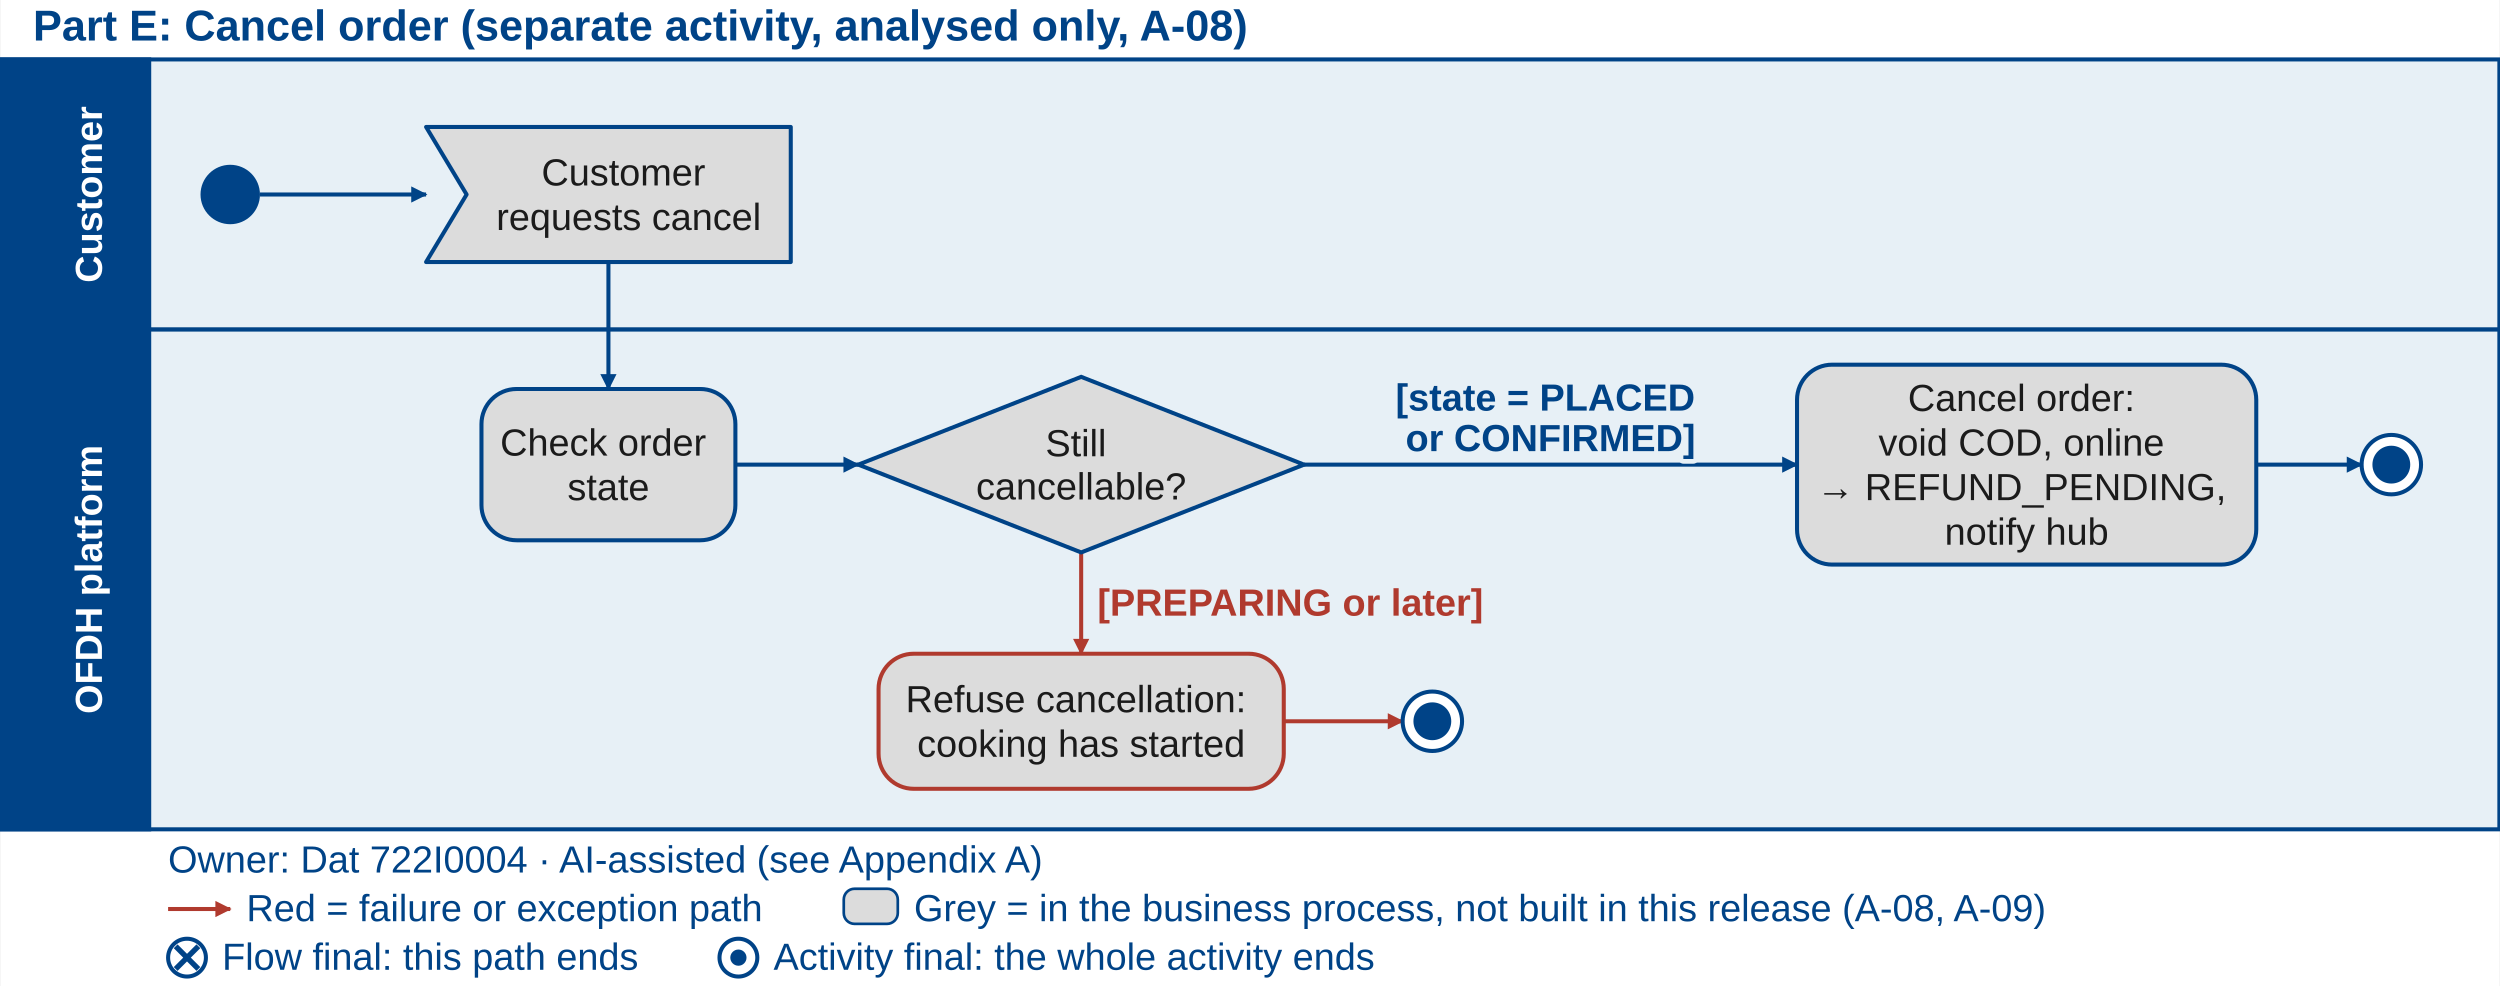
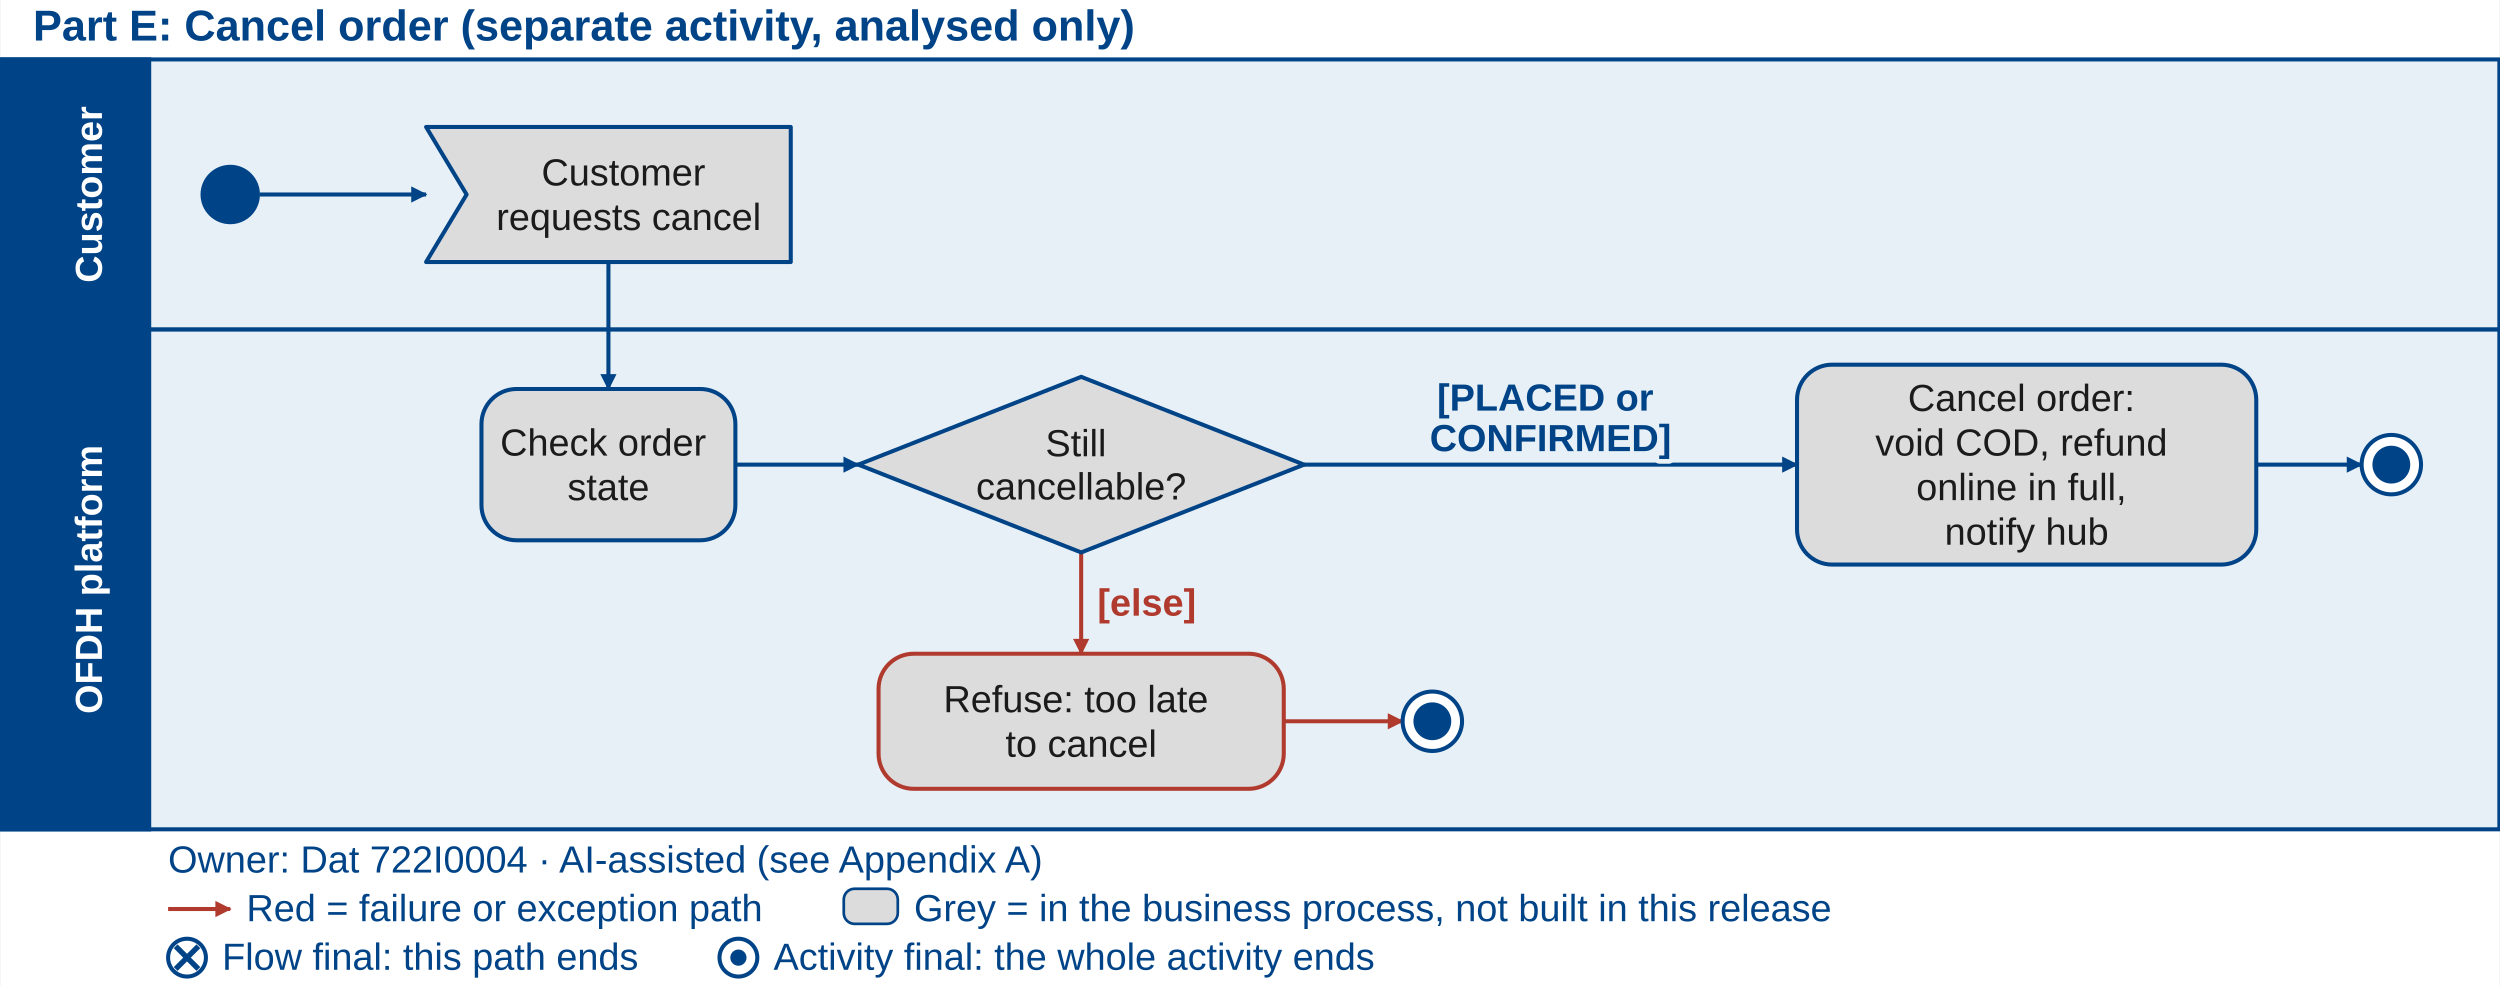
<svg xmlns="http://www.w3.org/2000/svg" width="2500" height="986" viewBox="-20 0 1850 730">
  <defs>
    <marker id="ab" viewBox="0 0 12 12" refX="11" refY="6" markerWidth="12" markerHeight="12" markerUnits="userSpaceOnUse" orient="auto">
      <path d="M0,0 L12,6 L0,12 z" fill="#004387" />
    </marker>
    <marker id="ar" viewBox="0 0 12 12" refX="11" refY="6" markerWidth="12" markerHeight="12" markerUnits="userSpaceOnUse" orient="auto">
      <path d="M0,0 L12,6 L0,12 z" fill="#B03A2E" />
    </marker>
  </defs>
  <rect x="-20" y="0" width="1850" height="730" fill="#FFFFFF" />
-   <text x="4" y="30" font-family="Arial, Helvetica, sans-serif" font-size="32" font-weight="bold" fill="#004387">Part E: Cancel order (separate activity, analysed only, A-08)</text>
+   <text x="4" y="30" font-family="Arial, Helvetica, sans-serif" font-size="32" font-weight="bold" fill="#004387">Part E: Cancel order (separate activity, analysed only)</text>
  <rect x="-20" y="44" width="1850" height="200" fill="#E7F0F6" stroke="#004387" stroke-width="3" />
  <rect x="-20" y="44" width="110" height="200" fill="#004387" stroke="#004387" stroke-width="3" />
  <text transform="translate(45.0,144.0) rotate(-90)" font-family="Arial, Helvetica, sans-serif" font-size="28" font-weight="bold" fill="#FFFFFF" text-anchor="middle">
    <tspan x="0" dy="10.0">Customer</tspan>
  </text>
  <rect x="-20" y="244" width="1850" height="370" fill="#E7F0F6" stroke="#004387" stroke-width="3" />
  <rect x="-20" y="244" width="110" height="370" fill="#004387" stroke="#004387" stroke-width="3" />
  <text transform="translate(45.0,429.0) rotate(-90)" font-family="Arial, Helvetica, sans-serif" font-size="28" font-weight="bold" fill="#FFFFFF" text-anchor="middle">
    <tspan x="0" dy="10.0">OFDH platform</tspan>
  </text>
  <path d="M172.0,144.0 L295.0,144.0" fill="none" stroke="#004387" stroke-width="3" marker-end="url(#ab)" stroke-linejoin="round" />
  <path d="M430.0,194.0 L430.0,288.0" fill="none" stroke="#004387" stroke-width="3" marker-end="url(#ab)" stroke-linejoin="round" />
  <path d="M524.0,344.0 L615.0,344.0" fill="none" stroke="#004387" stroke-width="3" marker-end="url(#ab)" stroke-linejoin="round" />
  <path d="M945.0,344.0 L1310.0,344.0" fill="none" stroke="#004387" stroke-width="3" marker-end="url(#ab)" stroke-linejoin="round" />
  <path d="M780.0,409.0 L780.0,484.0" fill="none" stroke="#B03A2E" stroke-width="3" marker-end="url(#ar)" stroke-linejoin="round" />
  <path d="M1650.0,344.0 L1728.0,344.0" fill="none" stroke="#004387" stroke-width="3" marker-end="url(#ab)" stroke-linejoin="round" />
  <path d="M930.0,534.0 L1018.0,534.0" fill="none" stroke="#B03A2E" stroke-width="3" marker-end="url(#ar)" stroke-linejoin="round" />
  <circle cx="150" cy="144" r="22.0" fill="#004387" />
  <polygon points="295.0,94.0 565.0,94.0 565.0,194.0 295.0,194.0 325.0,144" fill="#DCDCDC" stroke="#004387" stroke-width="3" stroke-linejoin="round" />
  <text x="445.0" y="137.3" font-family="Arial, Helvetica, sans-serif" font-size="28" fill="#1B1B1B" text-anchor="middle" font-weight="normal">
    <tspan x="445.0" dy="0">Customer</tspan>
    <tspan x="445.0" dy="33">requests cancel</tspan>
  </text>
  <rect x="336.0" y="288.0" width="188" height="112" rx="26" fill="#DCDCDC" stroke="#004387" stroke-width="3" />
  <text x="430" y="337.3" font-family="Arial, Helvetica, sans-serif" font-size="28" fill="#1B1B1B" text-anchor="middle" font-weight="normal">
    <tspan x="430" dy="0">Check order</tspan>
    <tspan x="430" dy="33">state</tspan>
  </text>
  <polygon points="780,279.0 945.0,344 780,409.0 615.0,344" fill="#DCDCDC" stroke="#004387" stroke-width="3" />
  <text x="780" y="337.8" font-family="Arial, Helvetica, sans-serif" font-size="28" fill="#1B1B1B" text-anchor="middle" font-weight="normal">
    <tspan x="780" dy="0">Still</tspan>
    <tspan x="780" dy="32">cancellable?</tspan>
  </text>
  <rect x="1310.0" y="270.0" width="340" height="148" rx="26" fill="#DCDCDC" stroke="#004387" stroke-width="3" />
  <text x="1480" y="304.3" font-family="Arial, Helvetica, sans-serif" font-size="28" fill="#1B1B1B" text-anchor="middle" font-weight="normal">
    <tspan x="1480" dy="0">Cancel order:</tspan>
-     <tspan x="1480" dy="33">void COD, online</tspan>
-     <tspan x="1480" dy="33">→ REFUND_PENDING,</tspan>
+     <tspan x="1480" dy="33">void COD, refund</tspan>
+     <tspan x="1480" dy="33">online in full,</tspan>
    <tspan x="1480" dy="33">notify hub</tspan>
  </text>
  <circle cx="1750" cy="344" r="22.0" fill="#FFFFFF" stroke="#004387" stroke-width="3" />
  <circle cx="1750" cy="344" r="14.0" fill="#004387" />
  <rect x="630.0" y="484.0" width="300" height="100" rx="26" fill="#DCDCDC" stroke="#B03A2E" stroke-width="3" />
  <text x="780" y="527.3" font-family="Arial, Helvetica, sans-serif" font-size="28" fill="#1B1B1B" text-anchor="middle" font-weight="normal">
-     <tspan x="780" dy="0">Refuse cancellation:</tspan>
-     <tspan x="780" dy="33">cooking has started</tspan>
+     <tspan x="780" dy="0">Refuse: too late</tspan>
+     <tspan x="780" dy="33">to cancel</tspan>
  </text>
  <circle cx="1040" cy="534" r="22.0" fill="#FFFFFF" stroke="#004387" stroke-width="3" />
  <circle cx="1040" cy="534" r="14.0" fill="#004387" />
  <text x="1127.5" y="304.0" font-family="Arial, Helvetica, sans-serif" font-size="28" font-weight="bold" fill="#004387" text-anchor="middle" stroke="#E7F0F6" stroke-width="7" stroke-linejoin="round" paint-order="stroke">
-     <tspan x="1127.5" dy="0">[state = PLACED</tspan>
-     <tspan x="1127.5" dy="30">or CONFIRMED]</tspan>
+     <tspan x="1127.5" dy="0">[PLACED or</tspan>
+     <tspan x="1127.5" dy="30">CONFIRMED]</tspan>
  </text>
  <text x="792.0" y="455.8" font-family="Arial, Helvetica, sans-serif" font-size="28" font-weight="bold" fill="#B03A2E" text-anchor="start" stroke="#E7F0F6" stroke-width="7" stroke-linejoin="round" paint-order="stroke">
-     <tspan x="792.0" dy="0">[PREPARING or later]</tspan>
+     <tspan x="792.0" dy="0">[else]</tspan>
  </text>
  <text x="104" y="646" font-family="Arial, Helvetica, sans-serif" font-size="28" fill="#004387">Owner: Dat 722I0004 · AI-assisted (see Appendix A)</text>
  <path d="M104,673 L150,673" stroke="#B03A2E" stroke-width="3" marker-end="url(#ar)" />
  <text x="162" y="682" font-family="Arial, Helvetica, sans-serif" font-size="28" fill="#004387">Red = failure or exception path</text>
  <rect x="604.234" y="658" width="40" height="26" rx="8" fill="#DCDCDC" stroke="#004387" stroke-width="2" />
-   <text x="656.234" y="682" font-family="Arial, Helvetica, sans-serif" font-size="28" fill="#004387">Grey = in the business process, not built in this release (A-08, A-09)</text>
+   <text x="656.234" y="682" font-family="Arial, Helvetica, sans-serif" font-size="28" fill="#004387">Grey = in the business process, not built in this release</text>
  <circle cx="118" cy="709" r="14" fill="#FFFFFF" stroke="#004387" stroke-width="3" />
  <path d="M109.6,700.6 L126.4,717.4 M109.6,717.4 L126.4,700.6" stroke="#004387" stroke-width="4" />
  <text x="144" y="718" font-family="Arial, Helvetica, sans-serif" font-size="28" fill="#004387">Flow final: this path ends</text>
  <circle cx="526.234" cy="709" r="14" fill="#FFFFFF" stroke="#004387" stroke-width="3" />
  <circle cx="526.234" cy="709" r="6" fill="#004387" />
  <text x="552.234" y="718" font-family="Arial, Helvetica, sans-serif" font-size="28" fill="#004387">Activity final: the whole activity ends</text>
</svg>
